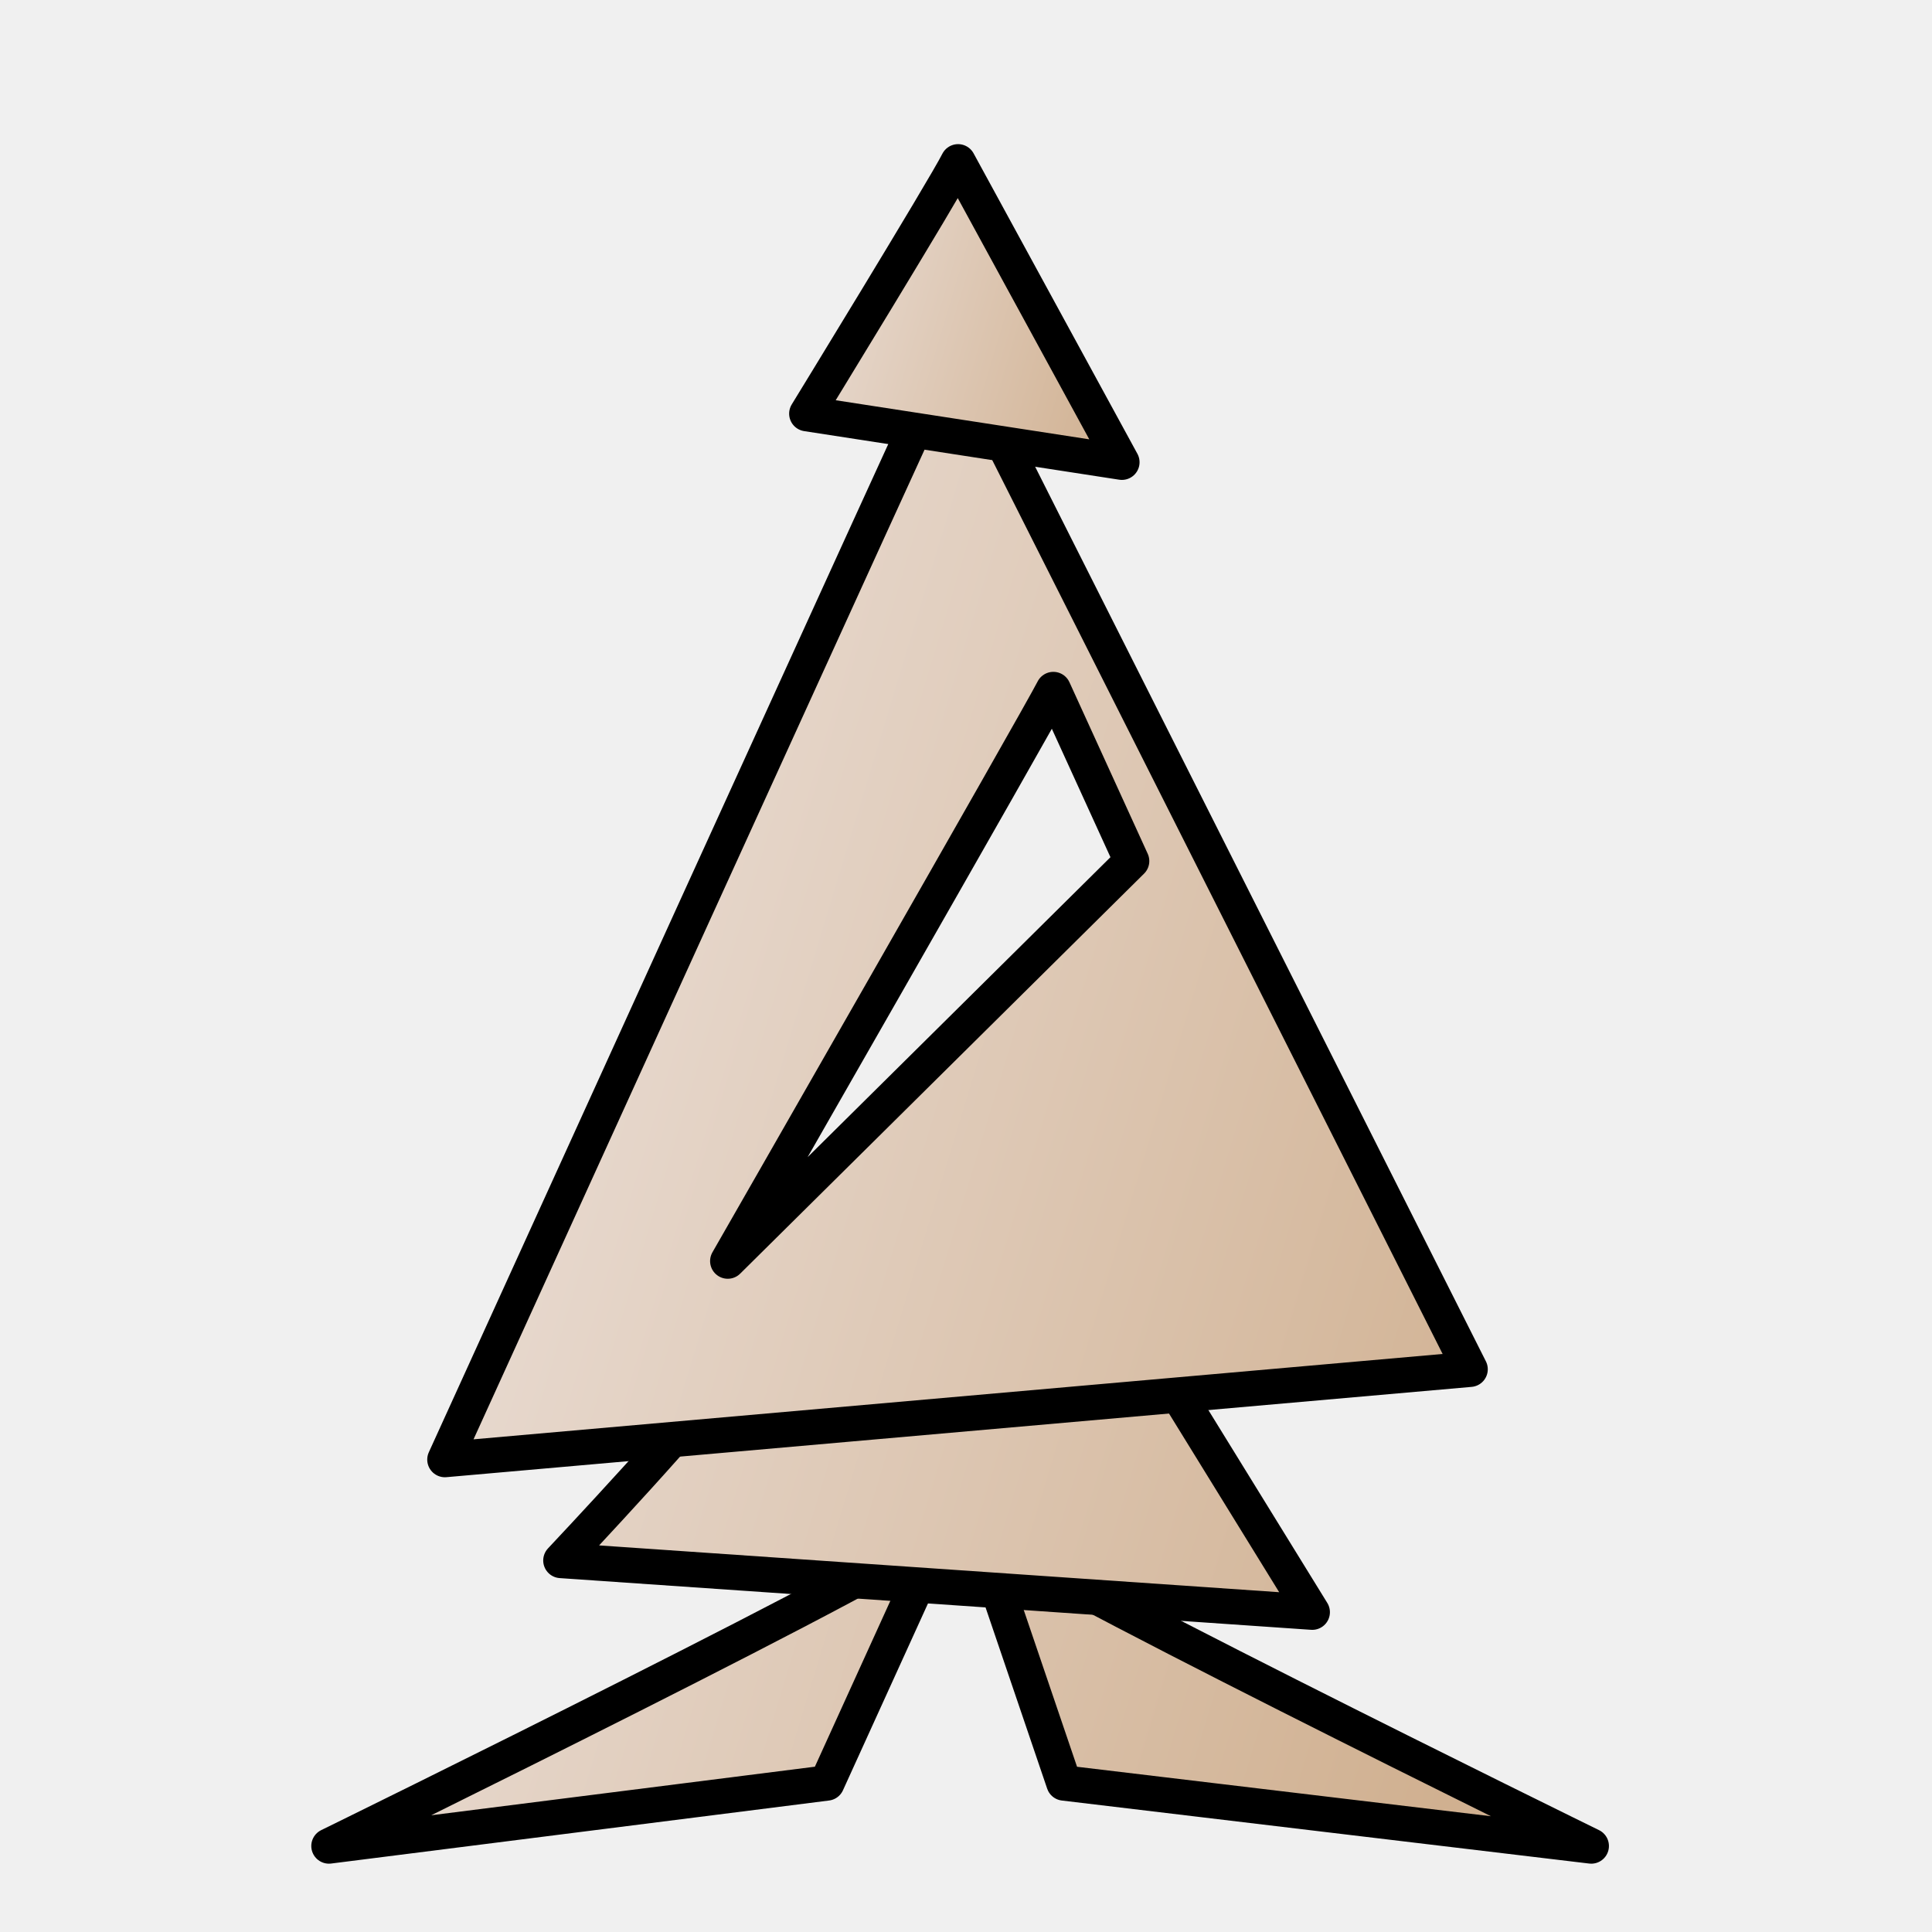
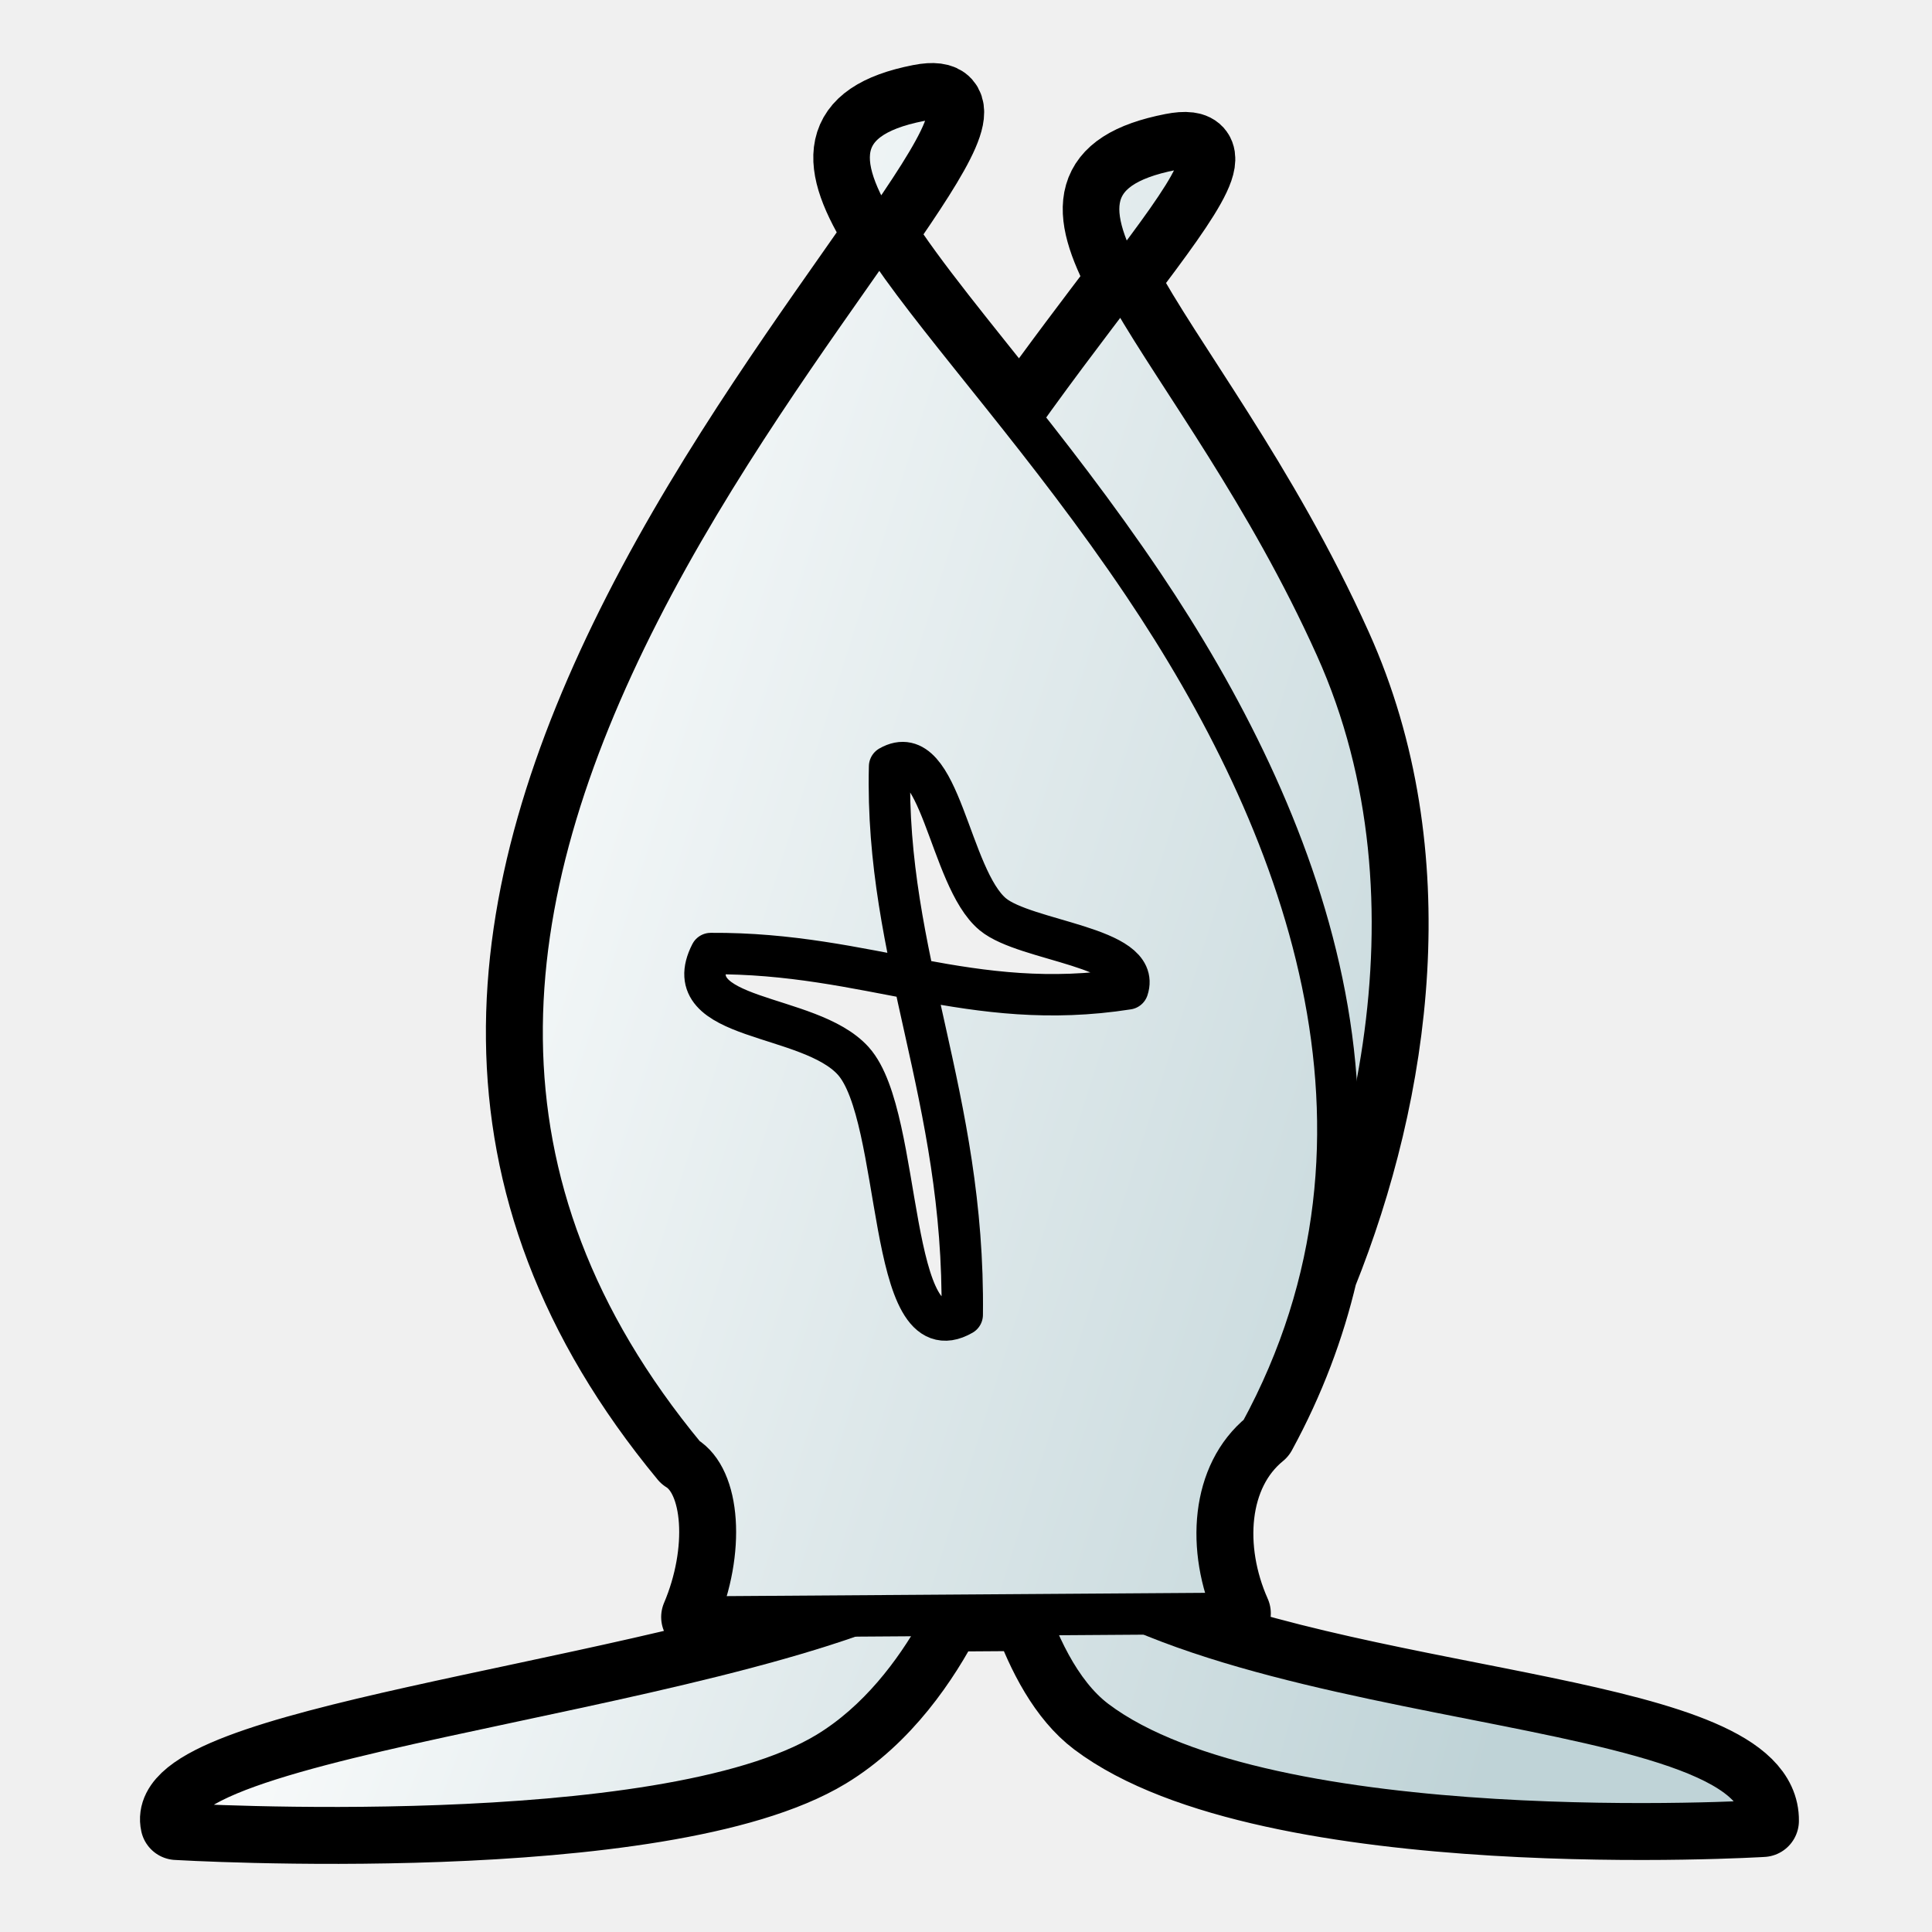
- <svg xmlns="http://www.w3.org/2000/svg" xmlns:xlink="http://www.w3.org/1999/xlink" width="200" height="200">
-   <defs>
-     <linearGradient xlink:href="#a" id="c" gradientUnits="userSpaceOnUse" gradientTransform="translate(602.286 200.914) scale(.22857)" x1="130.983" y1="444.835" x2="720.017" y2="623.168" />
-     <linearGradient id="a">
-       <stop offset="0" stop-color="#ede3de" />
-       <stop offset="1" stop-color="#d0b090" />
+ <svg xmlns="http://www.w3.org/2000/svg" xmlns:xlink="http://www.w3.org/1999/xlink" width="700pt" height="700pt" id="bishop" viewBox="0 0 933.333 933.333" version="1.0">
+   <style id="style-base">
+     .base { 
+       fill-opacity:1;
+       fill-rule:evenodd;
+       stroke-miterlimit:4;
+       stroke-dasharray:none;
+       stroke-linecap:round;
+       stroke-linejoin:round;
+       stroke-opacity:1
+     }
+     .shadow {
+       stroke:none;
+       filter:url(#filterBlur);
+     }
+   </style>
+   <style id="stroke-medium">.stroke-medium {stroke-width: 20; }</style>
+   <style id="stroke-boundary">.stroke-boundary {stroke-width: 35; }</style>
+   <style id="stroke-color">.stroke-color {stroke: black; }</style>
+   <style id="fill-color">.fill-color {fill: white; }</style>
+   <defs id="defs36222">
+     <linearGradient id="fillGradient">
+       <stop style="stop-color: white; stop-opacity: 1;" offset="0" id="stop0" />
+       <stop style="stop-color: rgb(191, 211, 215); stop-opacity: 1;" offset="1" id="stop1" />
    </linearGradient>
-     <linearGradient xlink:href="#b" id="d" gradientUnits="userSpaceOnUse" x1="632.225" y1="174.586" x2="699.485" y2="174.586" gradientTransform="translate(0 200)" />
-     <linearGradient id="b">
-       <stop offset="0" />
-       <stop offset="1" />
-     </linearGradient>
-     <linearGradient xlink:href="#a" id="e" gradientUnits="userSpaceOnUse" gradientTransform="translate(598.171 200.914) scale(.22857)" x1="130.983" y1="444.835" x2="720.017" y2="623.168" />
-     <linearGradient xlink:href="#b" id="f" gradientUnits="userSpaceOnUse" x1="699.297" y1="174.586" x2="766.556" y2="174.586" gradientTransform="translate(0 200)" />
-     <linearGradient xlink:href="#a" id="g" gradientUnits="userSpaceOnUse" gradientTransform="translate(600 200.914) scale(.22857)" x1="130.983" y1="444.835" x2="720.017" y2="623.168" />
-     <linearGradient xlink:href="#b" id="h" gradientUnits="userSpaceOnUse" x1="656.233" y1="150.817" x2="737.672" y2="150.817" gradientTransform="translate(0 200)" />
-     <linearGradient xlink:href="#a" id="i" gradientUnits="userSpaceOnUse" gradientTransform="translate(600 200.914) scale(.22857)" x1="130.983" y1="444.835" x2="720.017" y2="623.168" />
-     <linearGradient xlink:href="#b" id="j" gradientUnits="userSpaceOnUse" x1="644.227" y1="93.364" x2="754.015" y2="93.364" gradientTransform="translate(0 200)" />
-     <linearGradient y2="209.835" x2="501.102" y1="156.502" x1="322.65" gradientTransform="translate(600 203.58) scale(.22857)" gradientUnits="userSpaceOnUse" id="k" xlink:href="#a" />
-     <linearGradient y2="32.301" x2="717.966" y1="32.301" x1="681.691" gradientTransform="translate(0 200)" gradientUnits="userSpaceOnUse" id="l" xlink:href="#b" />
+     <linearGradient xlink:href="#fillGradient" id="hat-back-gradient" gradientUnits="userSpaceOnUse" x1="130.983" y1="444.835" x2="720.017" y2="623.168" gradientTransform="matrix(1.140257,0,0,1.092686,-36.62276,-49.02835)" />
+     <linearGradient xlink:href="#fillGradient" id="right-shoulder-gradient" gradientUnits="userSpaceOnUse" x1="130.983" y1="444.835" x2="720.017" y2="623.168" gradientTransform="matrix(1.08365,-0.02393683,0.02393683,1.08365,-20.09612,-4.025119)" />
+     <linearGradient xlink:href="#fillGradient" id="left-shoulder-gradient" gradientUnits="userSpaceOnUse" x1="130.983" y1="444.835" x2="720.017" y2="623.168" gradientTransform="matrix(1.08146,0.07290913,-0.07290913,1.08146,68.64723,-22.46272)" />
+     <linearGradient xlink:href="#fillGradient" id="hat-front-gradient" gradientUnits="userSpaceOnUse" gradientTransform="matrix(1.140257,0,0,1.092686,-36.62276,-49.02835)" x1="130.983" y1="444.835" x2="720.017" y2="623.168" />
  </defs>
-   <path fill="none" d="M0 0h200v200H0z" />
-   <path d="M697.656 358.073c-1.223 2.447-63.603 33.025-63.603 33.025l51.545-6.524 12.058-26.5z" fill="url(#c)" fill-rule="evenodd" stroke="url(#d)" stroke-width="3.657" stroke-linecap="round" stroke-linejoin="round" transform="translate(-600 -200)" />
-   <path d="M701.125 358.073c1.223 2.447 63.603 33.025 63.603 33.025l-54.593-6.524-9.01-26.5z" fill="url(#e)" fill-rule="evenodd" stroke="url(#f)" stroke-width="3.657" stroke-linecap="round" stroke-linejoin="round" transform="translate(-600 -200)" />
-   <path d="M675.033 342.223c-1.375 2.75-16.971 19.317-16.971 19.317l77.782 5.353-19.825-32.153-40.986 7.483z" fill="url(#g)" fill-rule="evenodd" stroke="url(#h)" stroke-width="3.657" stroke-linecap="round" stroke-linejoin="round" transform="translate(-600 -200)" />
-   <path d="M698.72 235.633c-1.376 2.75-52.664 115.462-52.664 115.462l106.13-9.348-53.466-106.114zm10.322 35.745l8.105 17.76-41.81 41.41s32.33-56.419 33.705-59.17z" fill="url(#i)" fill-rule="evenodd" stroke="url(#j)" stroke-width="3.657" stroke-linecap="round" stroke-linejoin="round" transform="translate(-600 -200)" />
-   <path d="M699.18 216.75c-1.376 2.752-15.66 26.071-15.66 26.071l32.618 5.03-16.958-31.1z" fill="url(#k)" fill-rule="evenodd" stroke="url(#l)" stroke-width="3.657" stroke-linecap="round" stroke-linejoin="round" transform="translate(-600 -200)" />
+   <path id="boundary" style="fill:none" class="base stroke-color stroke-boundary" d="M 448.98 48 C 447.644 48.083 446.151 48.288 444.49 48.613 C 402.591 56.83 403.361 78.677 425.018 113.039 C 453.686 71.737 468.722 46.767 448.98 48 z M 425.018 113.039 C 393.538 158.391 345.604 223.455 308.844 295.59 C 237.77 435.06 221.558 571.035 331.199 703.639 C 348.292 714.174 350.174 750.042 336.904 781.174 L 411.406 780.662 C 293.255 822.167 76.736 842.687 85.379 881.047 C 85.379 881.047 319.613 895.02 399.508 846.686 C 427.612 829.683 446.349 801.606 457.354 780.346 L 496.865 780.074 C 503.834 799.434 514.249 819.677 529.43 831.137 C 612.884 894.133 851.539 879.594 851.539 879.594 C 852.299 827.039 667.477 826.669 554.598 779.678 L 596.42 779.391 C 582.696 748.579 584.984 711.63 608.738 692.268 C 622.642 666.758 632.19 641.088 638.219 615.492 C 673.634 527.317 690.511 412.949 645.301 312.545 C 609.535 233.115 563.574 175.018 542.443 135.326 C 528.131 154.23 510.842 176.87 492.932 202.051 C 464.803 166.51 439.964 136.755 425.018 113.039 z M 542.443 135.326 C 575.5 91.664 592.859 67.063 566.311 72.27 C 524.403 80.488 524.212 101.081 542.443 135.326 z " />
+   <path class="base stroke-color stroke-medium" style="fill:url(#left-shoulder-gradient)" d="m 469.75,751.538 c -75.953,62.861 -394.821,83.129 -384.371,129.509 0,0 234.233,13.974 314.128,-34.361 49.838,-30.151 70.243,-95.148 70.243,-95.148 z" id="left-shoulder" />
+   <path id="right-shoulder" d="m 484.462,730.279 c 71.103,99.976 368.04,82.74 367.077,149.314 0,0 -238.656,14.54 -322.111,-48.457 -35.314,-26.657 -44.967,-100.857 -44.967,-100.857 z" class="base stroke-color stroke-medium" style="fill:url(#right-shoulder-gradient)" />
+   <path class="base stroke-color stroke-medium" style="fill:url(#hat-back-gradient)" d="M 566.31,72.27 C 619.444,61.85 496.724,170.799 424.222,313.073 635.197,333.981 576.496,606.13 610.414,673.437 662.134,582.546 701.262,436.826 645.302,312.545 578.678,164.583 475.829,90.014 566.31,72.27 Z" id="hat-back" />
+   <path class="base stroke-color stroke-medium" style="fill:url(#hat-front-gradient)" d="m 444.489,48.612 c 53.135,-10.42 -63.142,104.704 -135.645,246.977 -71.074,139.47 -87.287,275.445 22.355,408.049 17.093,10.535 18.974,46.403 5.705,77.535 l 259.516,-1.783 C 582.696,748.58 584.984,711.631 608.738,692.268 688.407,546.095 627.862,394.621 552.331,282.331 461.223,146.883 354.008,66.357 444.489,48.612 Z M 429.747,370.286 c -2.298,92.246 36.384,158.976 35.102,264.868 -36.756,21.148 -28.274,-95.53 -52.625,-122.605 -21.334,-23.721 -85.797,-18.798 -68.856,-51.905 76.571,-0.497 125.419,28.967 201.45,17.075 6.755,-20.32 -49.367,-22.889 -65.197,-36.026 -21.285,-17.665 -25.342,-85.431 -49.874,-71.407 z" id="hat-front" />
</svg>
